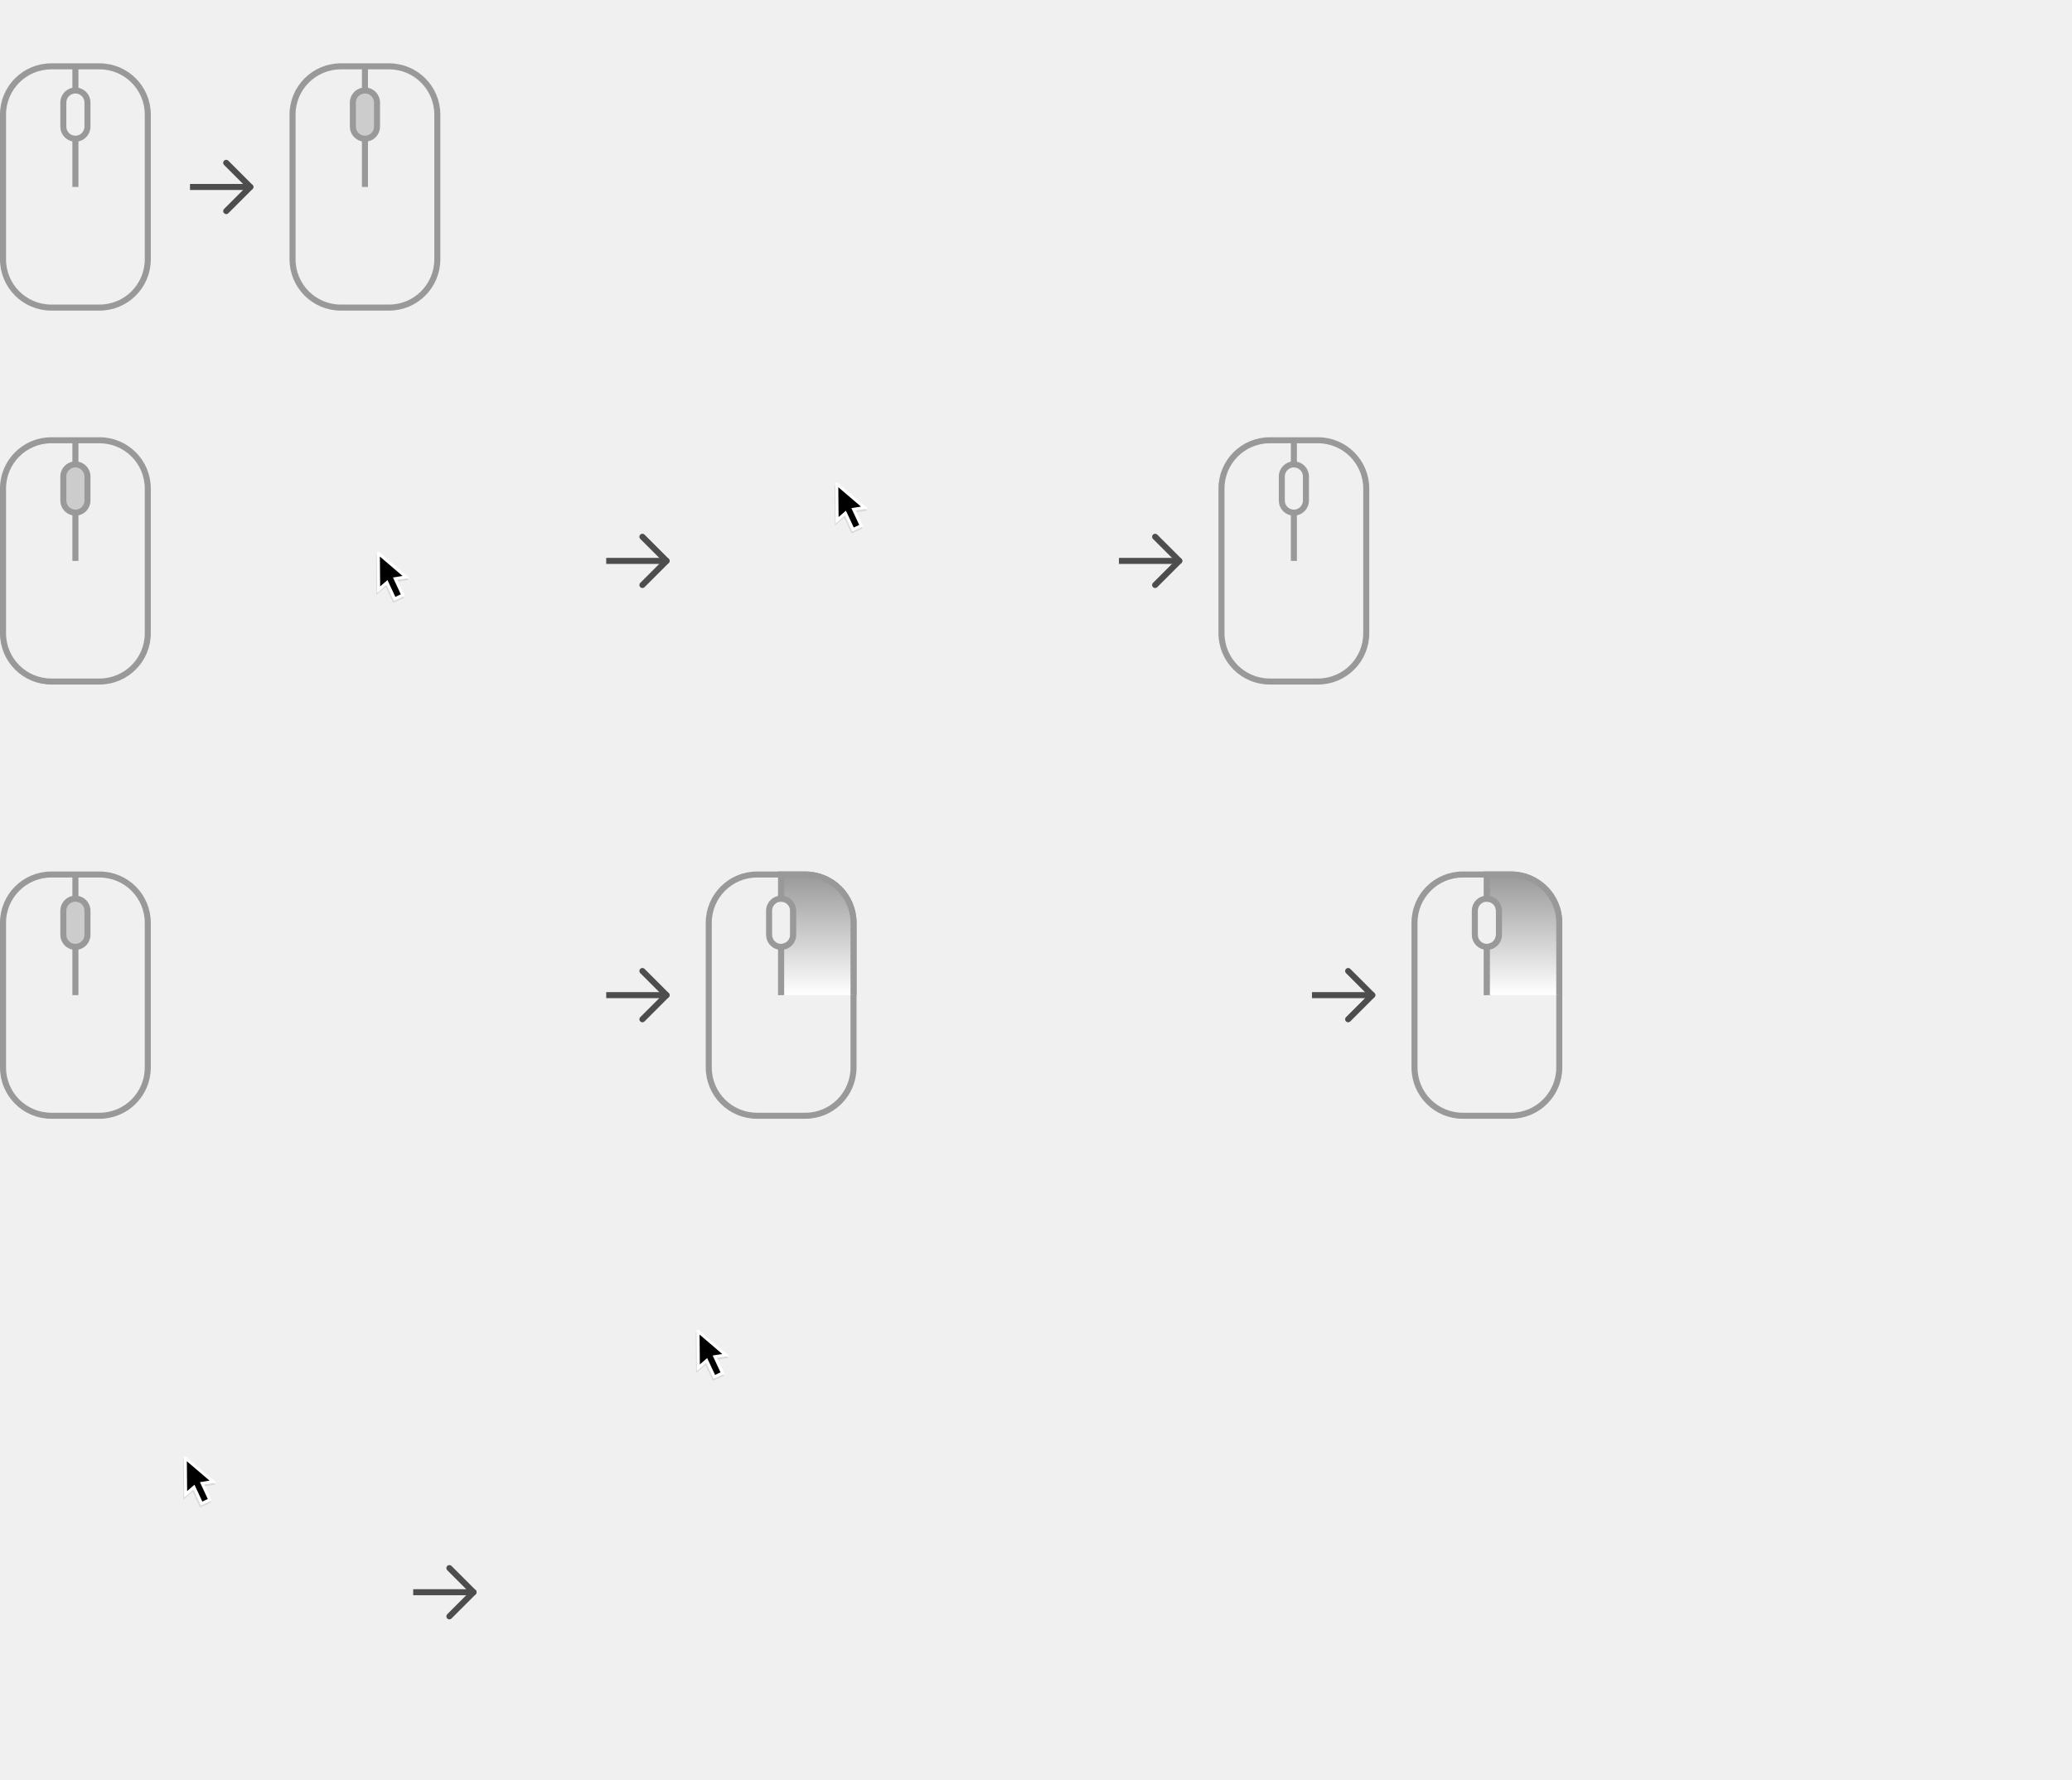
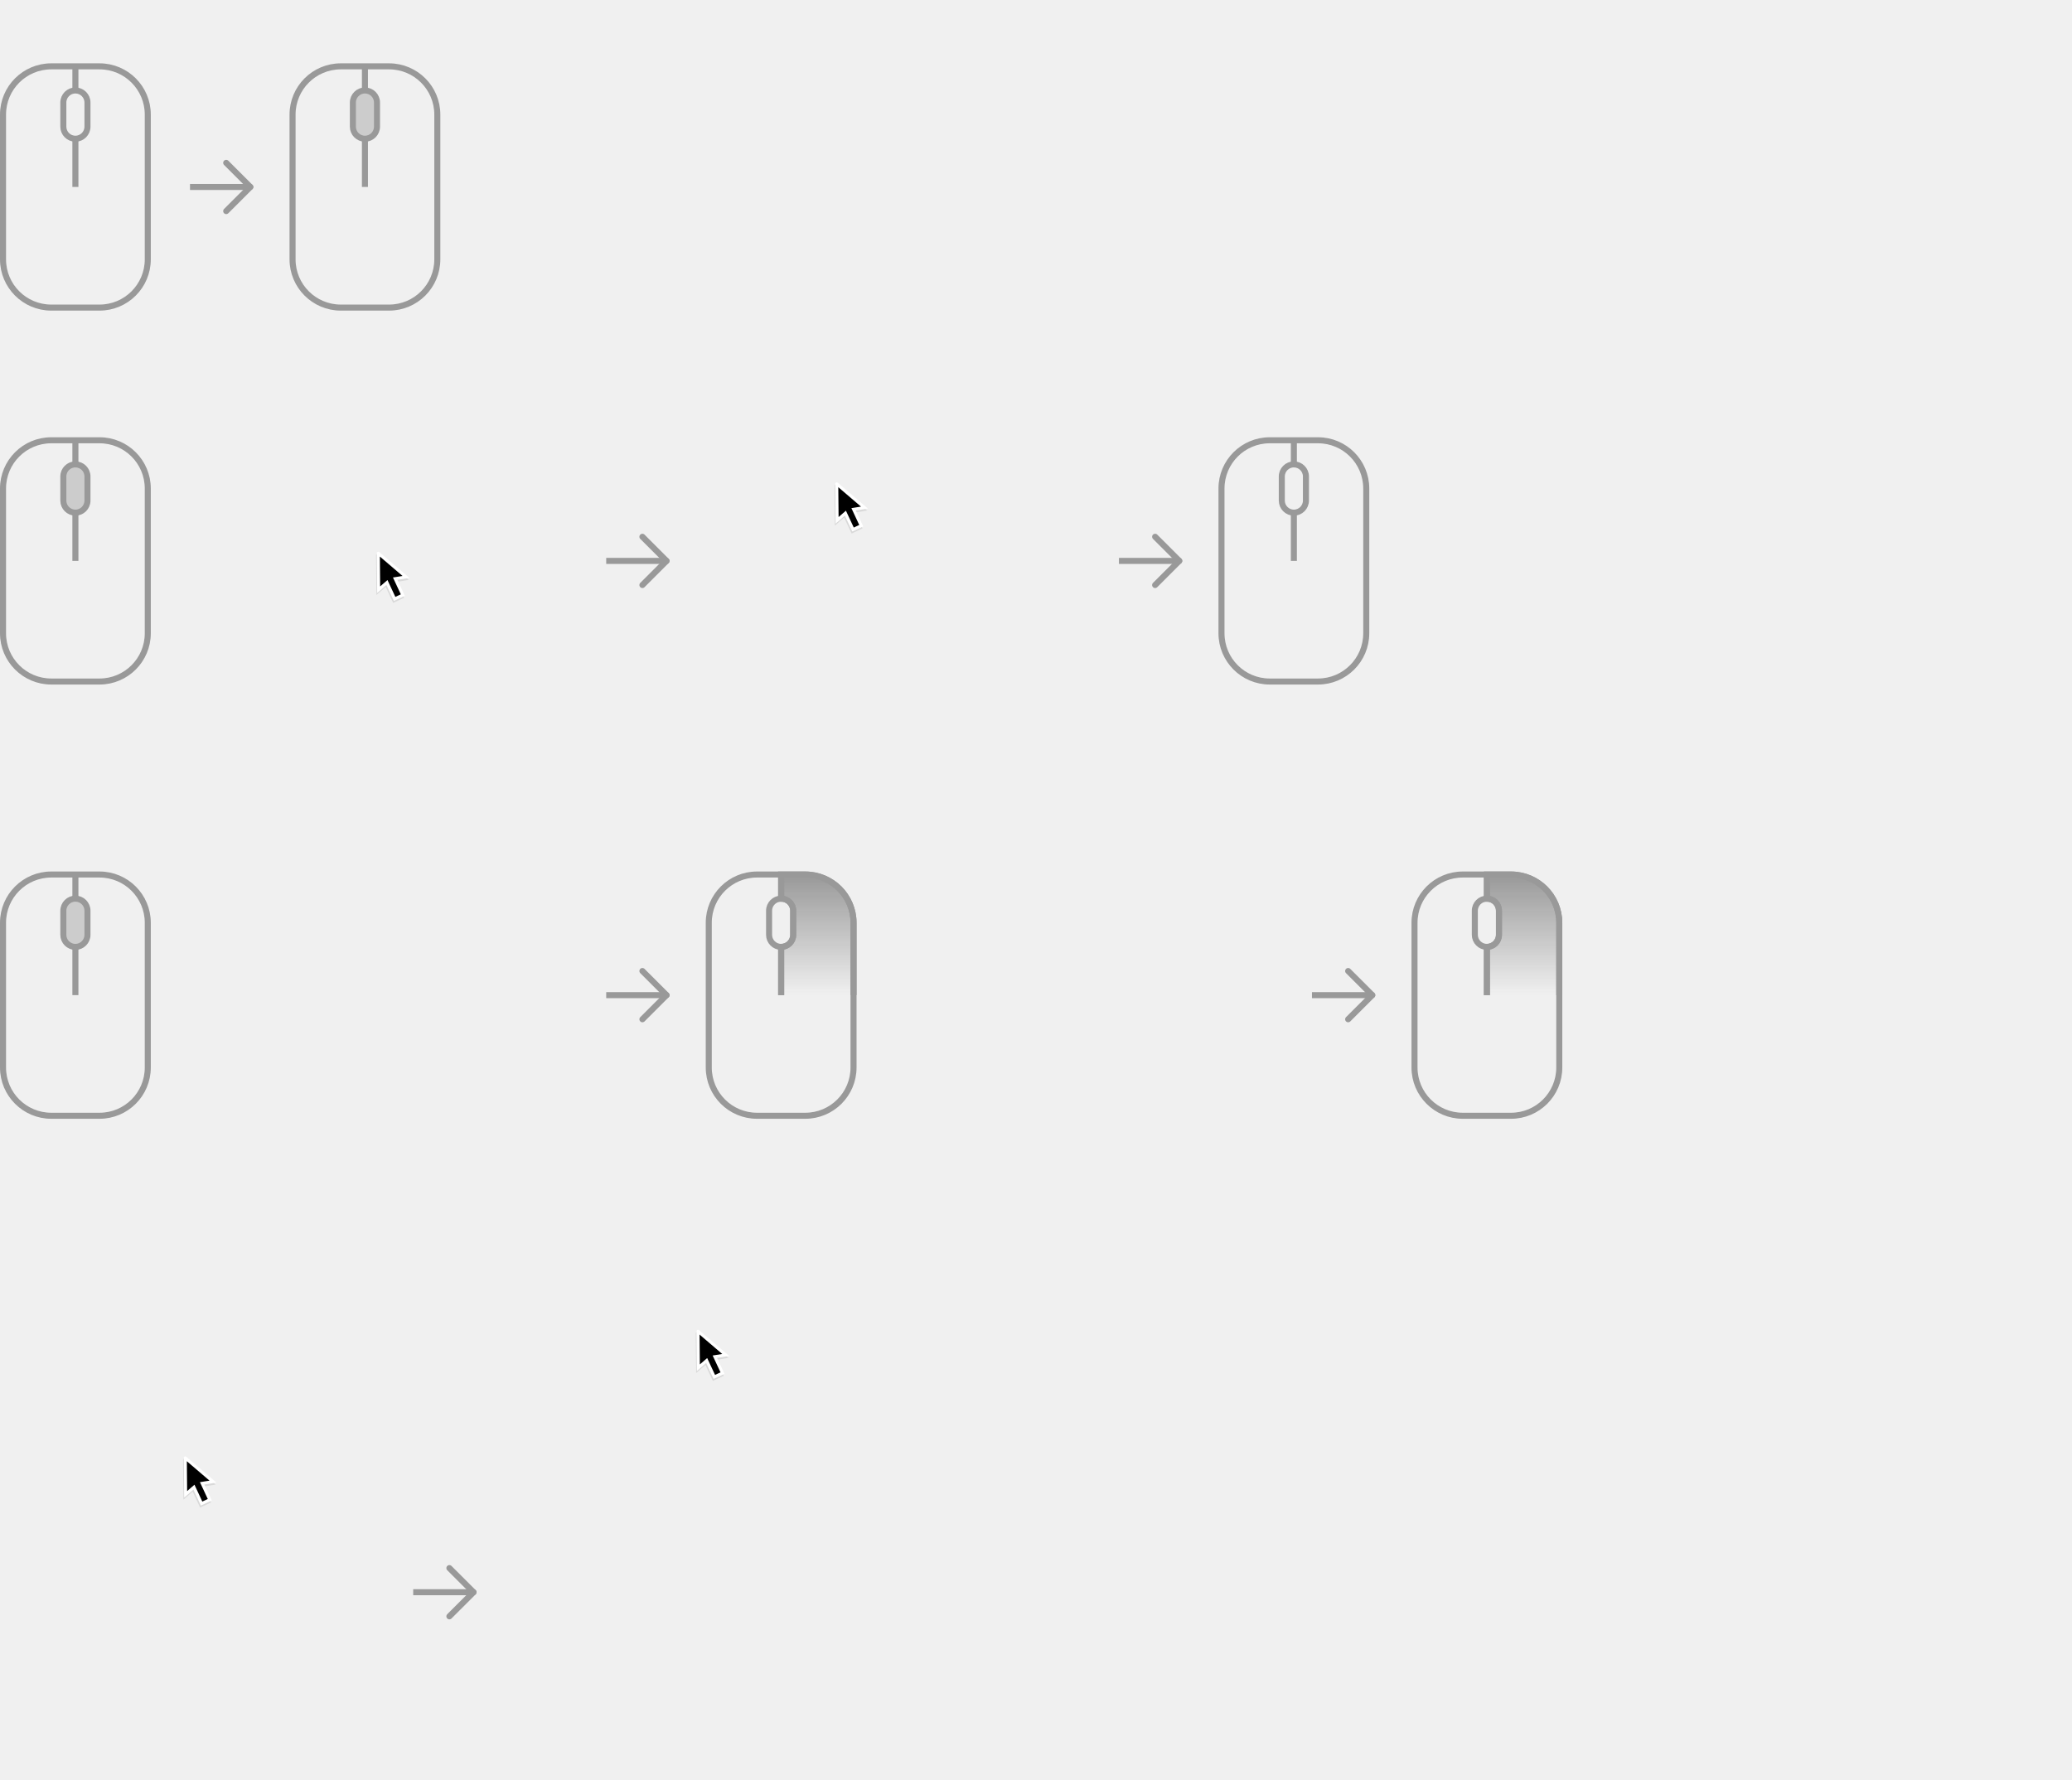
<svg xmlns="http://www.w3.org/2000/svg" version="1.1" width="687" height="590" stroke="hsl(0, 0%, 60%)" stroke-width="2" fill="transparent">
  <defs>
    <g id="mouseOutline">
      <path d="M 16 0 h 16  a 16 16 0 0 1 16 16                       v 48  a 16 16 0 0 1 -16 16                       h -16 a 16 16 0 0 1 -16 -16                       v -48 a 16 16 0 0 1 16 -16                M 24 0 v 8 m 0 16 v 16" />
    </g>
    <g id="middleButton">
      <path d="M 24 8 a 4 4 0 0 0 -4 4 v 8                       a 4 4 0 0 0 4 4 a 4 4 0 0 0 4 -4 v -8                       a 4 4 0 0 0 -4 -4" />
    </g>
    <g id="mouse">
      <use href="#mouseOutline" />
      <use href="#middleButton" />
    </g>
-     <g id="forwardArrow" stroke="hsl(0, 0%, 30%)">
+     <g id="forwardArrow" stroke="hsl(0, 0%, 60%)">
      <line x1="0" y1="0" x2="20" y2="0" />
      <line x1="20" y1="0" x2="12" y2="-8" stroke-linecap="round" />
      <line x1="20" y1="0" x2="12" y2="8" stroke-linecap="round" />
    </g>
    <g id="mouseWithMiddleButtonPushed">
      <use href="#mouseOutline" />
      <use href="#middleButton" fill="hsl(0, 0%, 80%)" />
    </g>
    <g id="mousePointerOutline">
      <path d="M 6 0 l -5 11 l 3.5 -1 v 6 h 3 v -6 l 3.5 1 l -5 -11" stroke-width="1" stroke-linecap="round" />
    </g>
    <g id="mousePointer">
      <g transform="translate(-6) rotate(-25)">
        <use href="#mousePointerOutline" stroke="hsl(0, 0%, 85%)" fill="hsl(0, 0%, 85%)" transform="translate(-0.5 0.5)" />
        <use href="#mousePointerOutline" stroke="white" fill="black" />
      </g>
    </g>
-     <linearGradient id="pushedButton" x1="0" x2="0" y1="0" y2="1">
-       <stop offset="0%" stop-color="hsl(0, 0%, 60%)" />
-       <stop offset="100%" stop-color="white" />
+     <linearGradient id="pushedButton" x1="0%" x2="0%" y1="0%" y2="100%">
+       <stop offset="0%" stop-color="hsl(0, 0%, 60%, 1)" />
+       <stop offset="100%" stop-color="hsl(0, 0%, 60%, 0)" />
    </linearGradient>
    <g id="rightButton">
      <path d="M 24 40 v -16 a 4 4 0 0 0 4 -4 v -8 a 4 4 0 0 0 -4 -4 v -8 h 8                        a 16 16 0 0 1 16 16 v 24 m -24" />
    </g>
    <g id="mouseWithRightButtonPushed">
      <use href="#mouse" />
      <use href="#rightButton" fill="url(#pushedButton)" />
    </g>
  </defs>
  <g transform="translate(1, 1)">
    <use href="#mouse" y="21" />
    <use href="#forwardArrow" x="62" y="61" />
    <use href="#mouseWithMiddleButtonPushed" x="96" y="21" />
  </g>
  <g transform="translate(1, 125)">
    <use href="#mouseWithMiddleButtonPushed" y="21" />
    <use href="#mousePointer" x="125" y="61" />
    <use href="#forwardArrow" x="200" y="61" />
    <use href="#mousePointer" x="277" y="38" />
    <use href="#forwardArrow" x="370" y="61" />
    <use href="#mouse" x="404" y="21" />
  </g>
  <g transform="translate(1, 249)">
    <use href="#mouseWithMiddleButtonPushed" y="41" />
    <use href="#forwardArrow" x="200" y="81" />
    <use href="#mouseWithRightButtonPushed" x="234" y="41" />
    <use href="#forwardArrow" x="434" y="81" />
    <use href="#mouseWithRightButtonPushed" x="468" y="41" />
  </g>
  <g transform="translate(1, 393)">
    <use href="#mousePointer" x="61" y="93" />
    <use href="#forwardArrow" x="136" y="135" />
    <use href="#mousePointer" x="231" y="51" />
  </g>
</svg>
